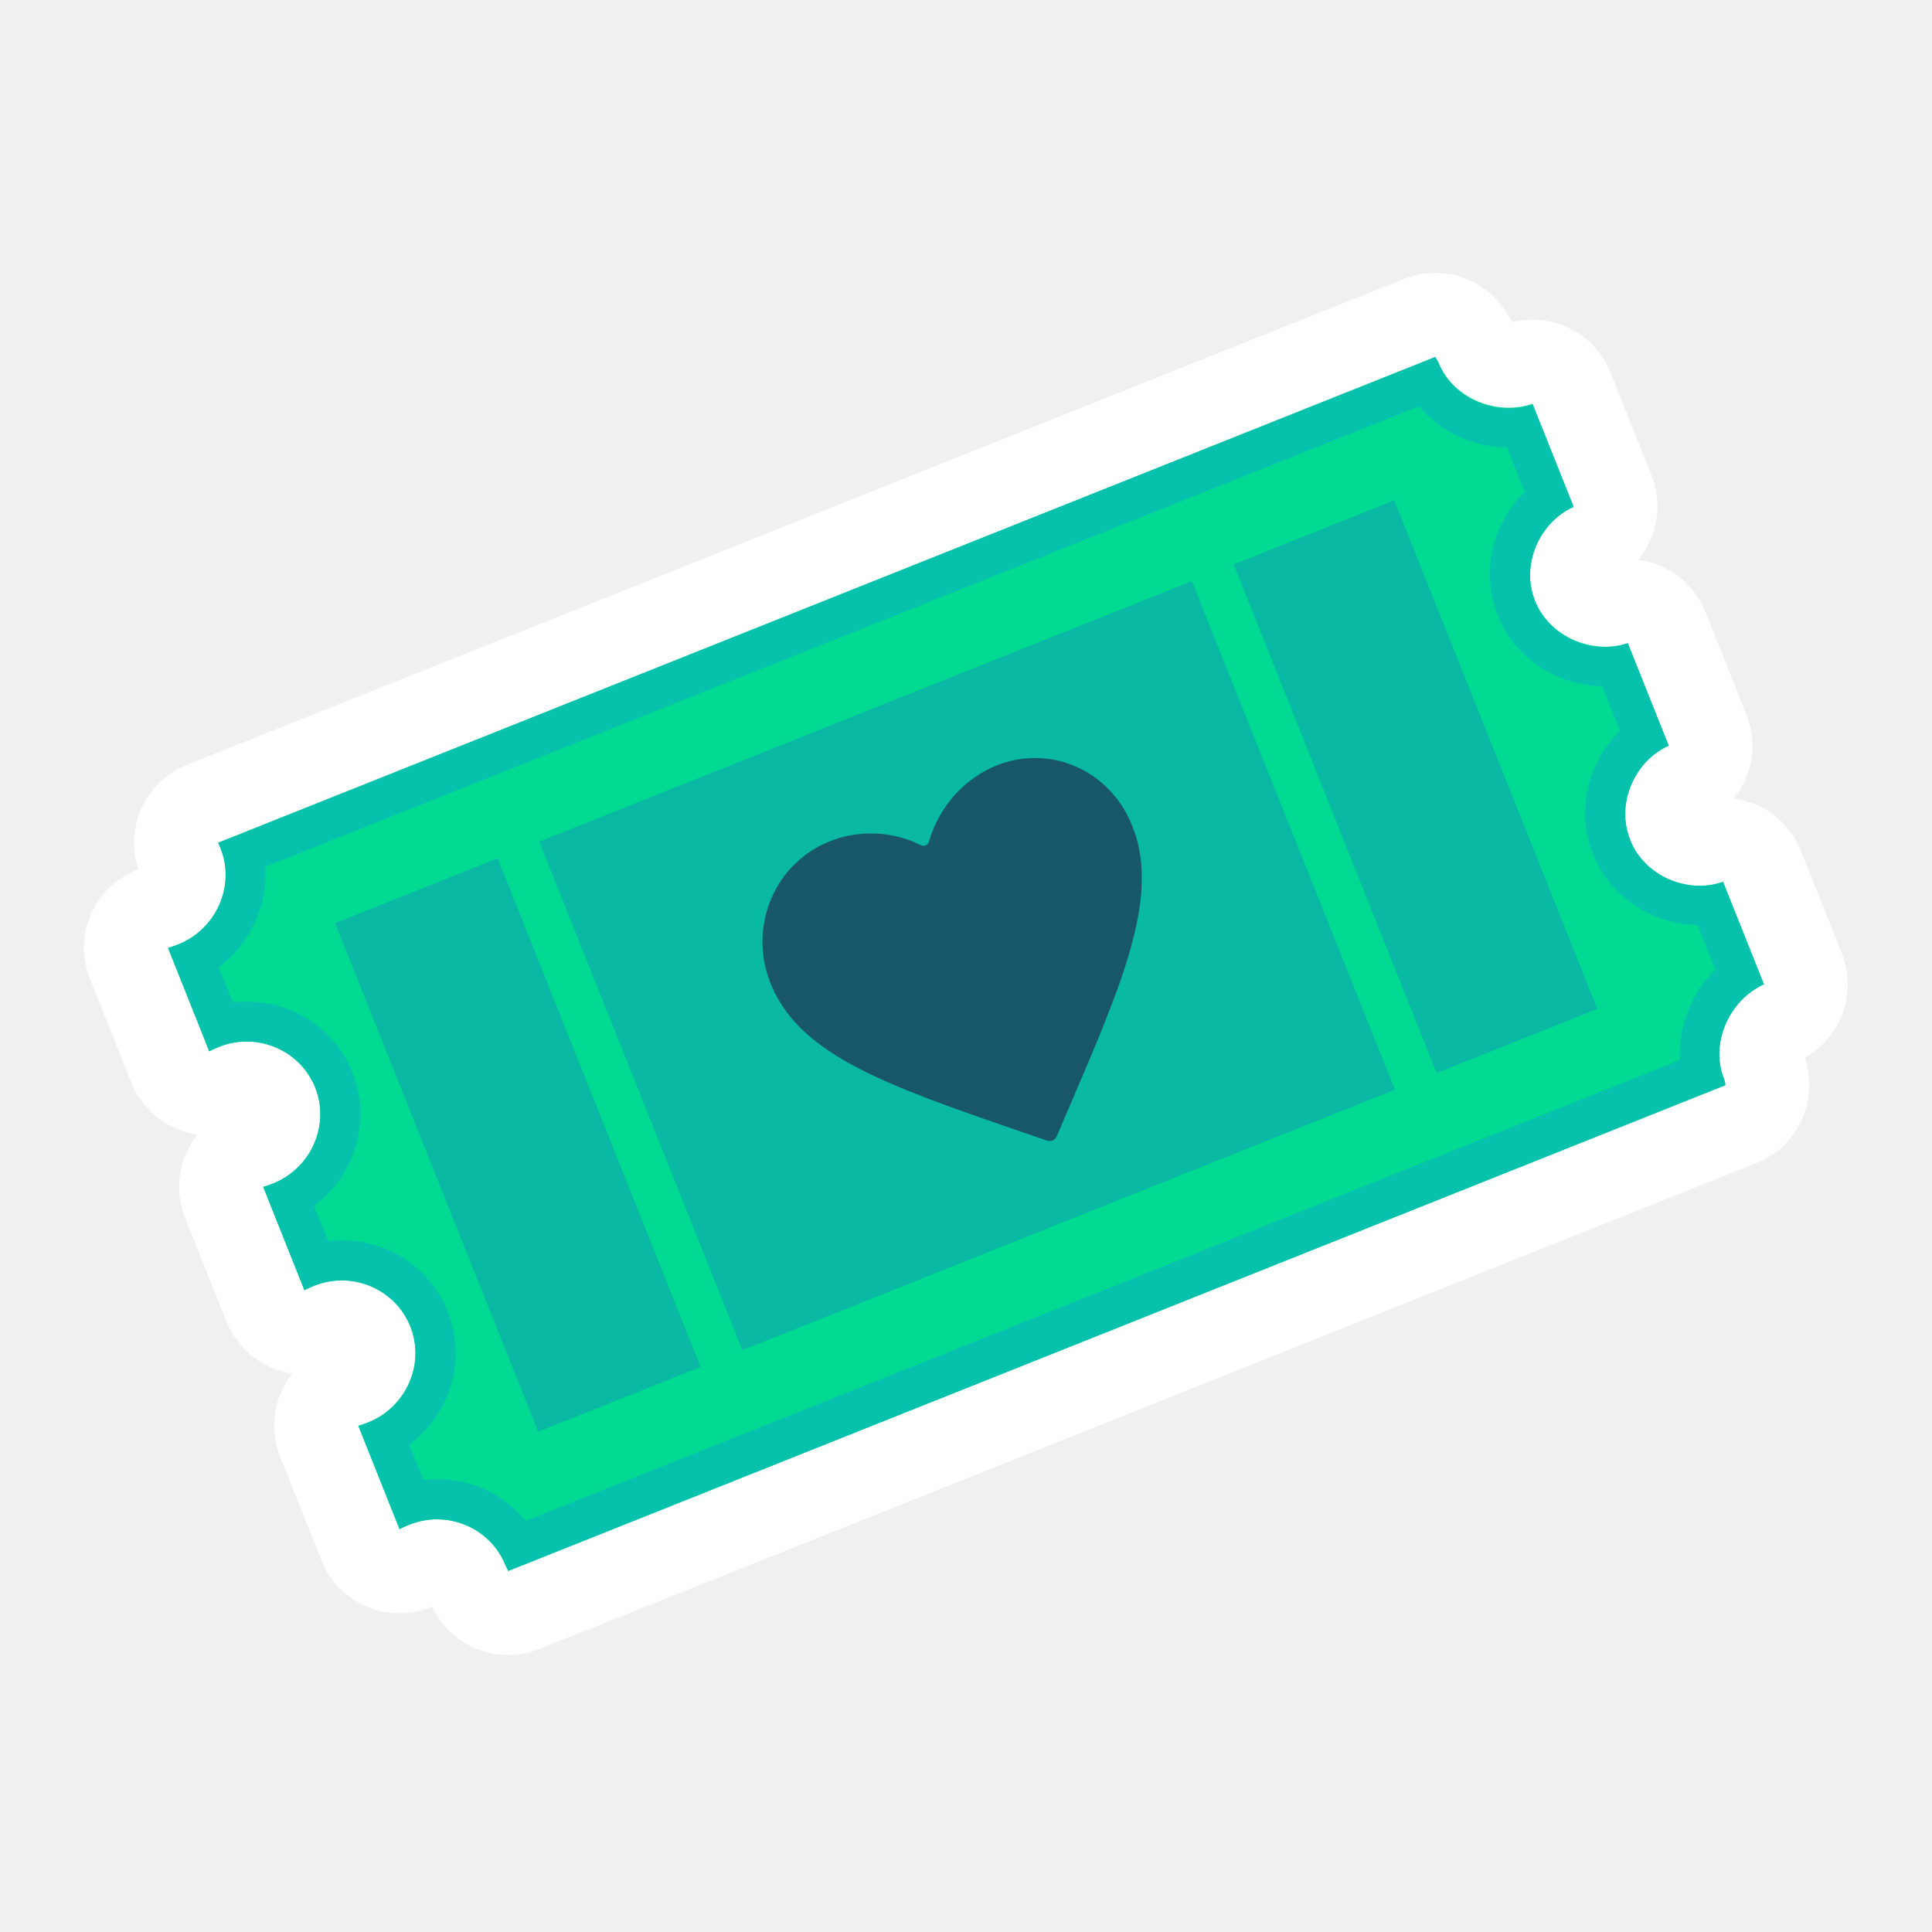
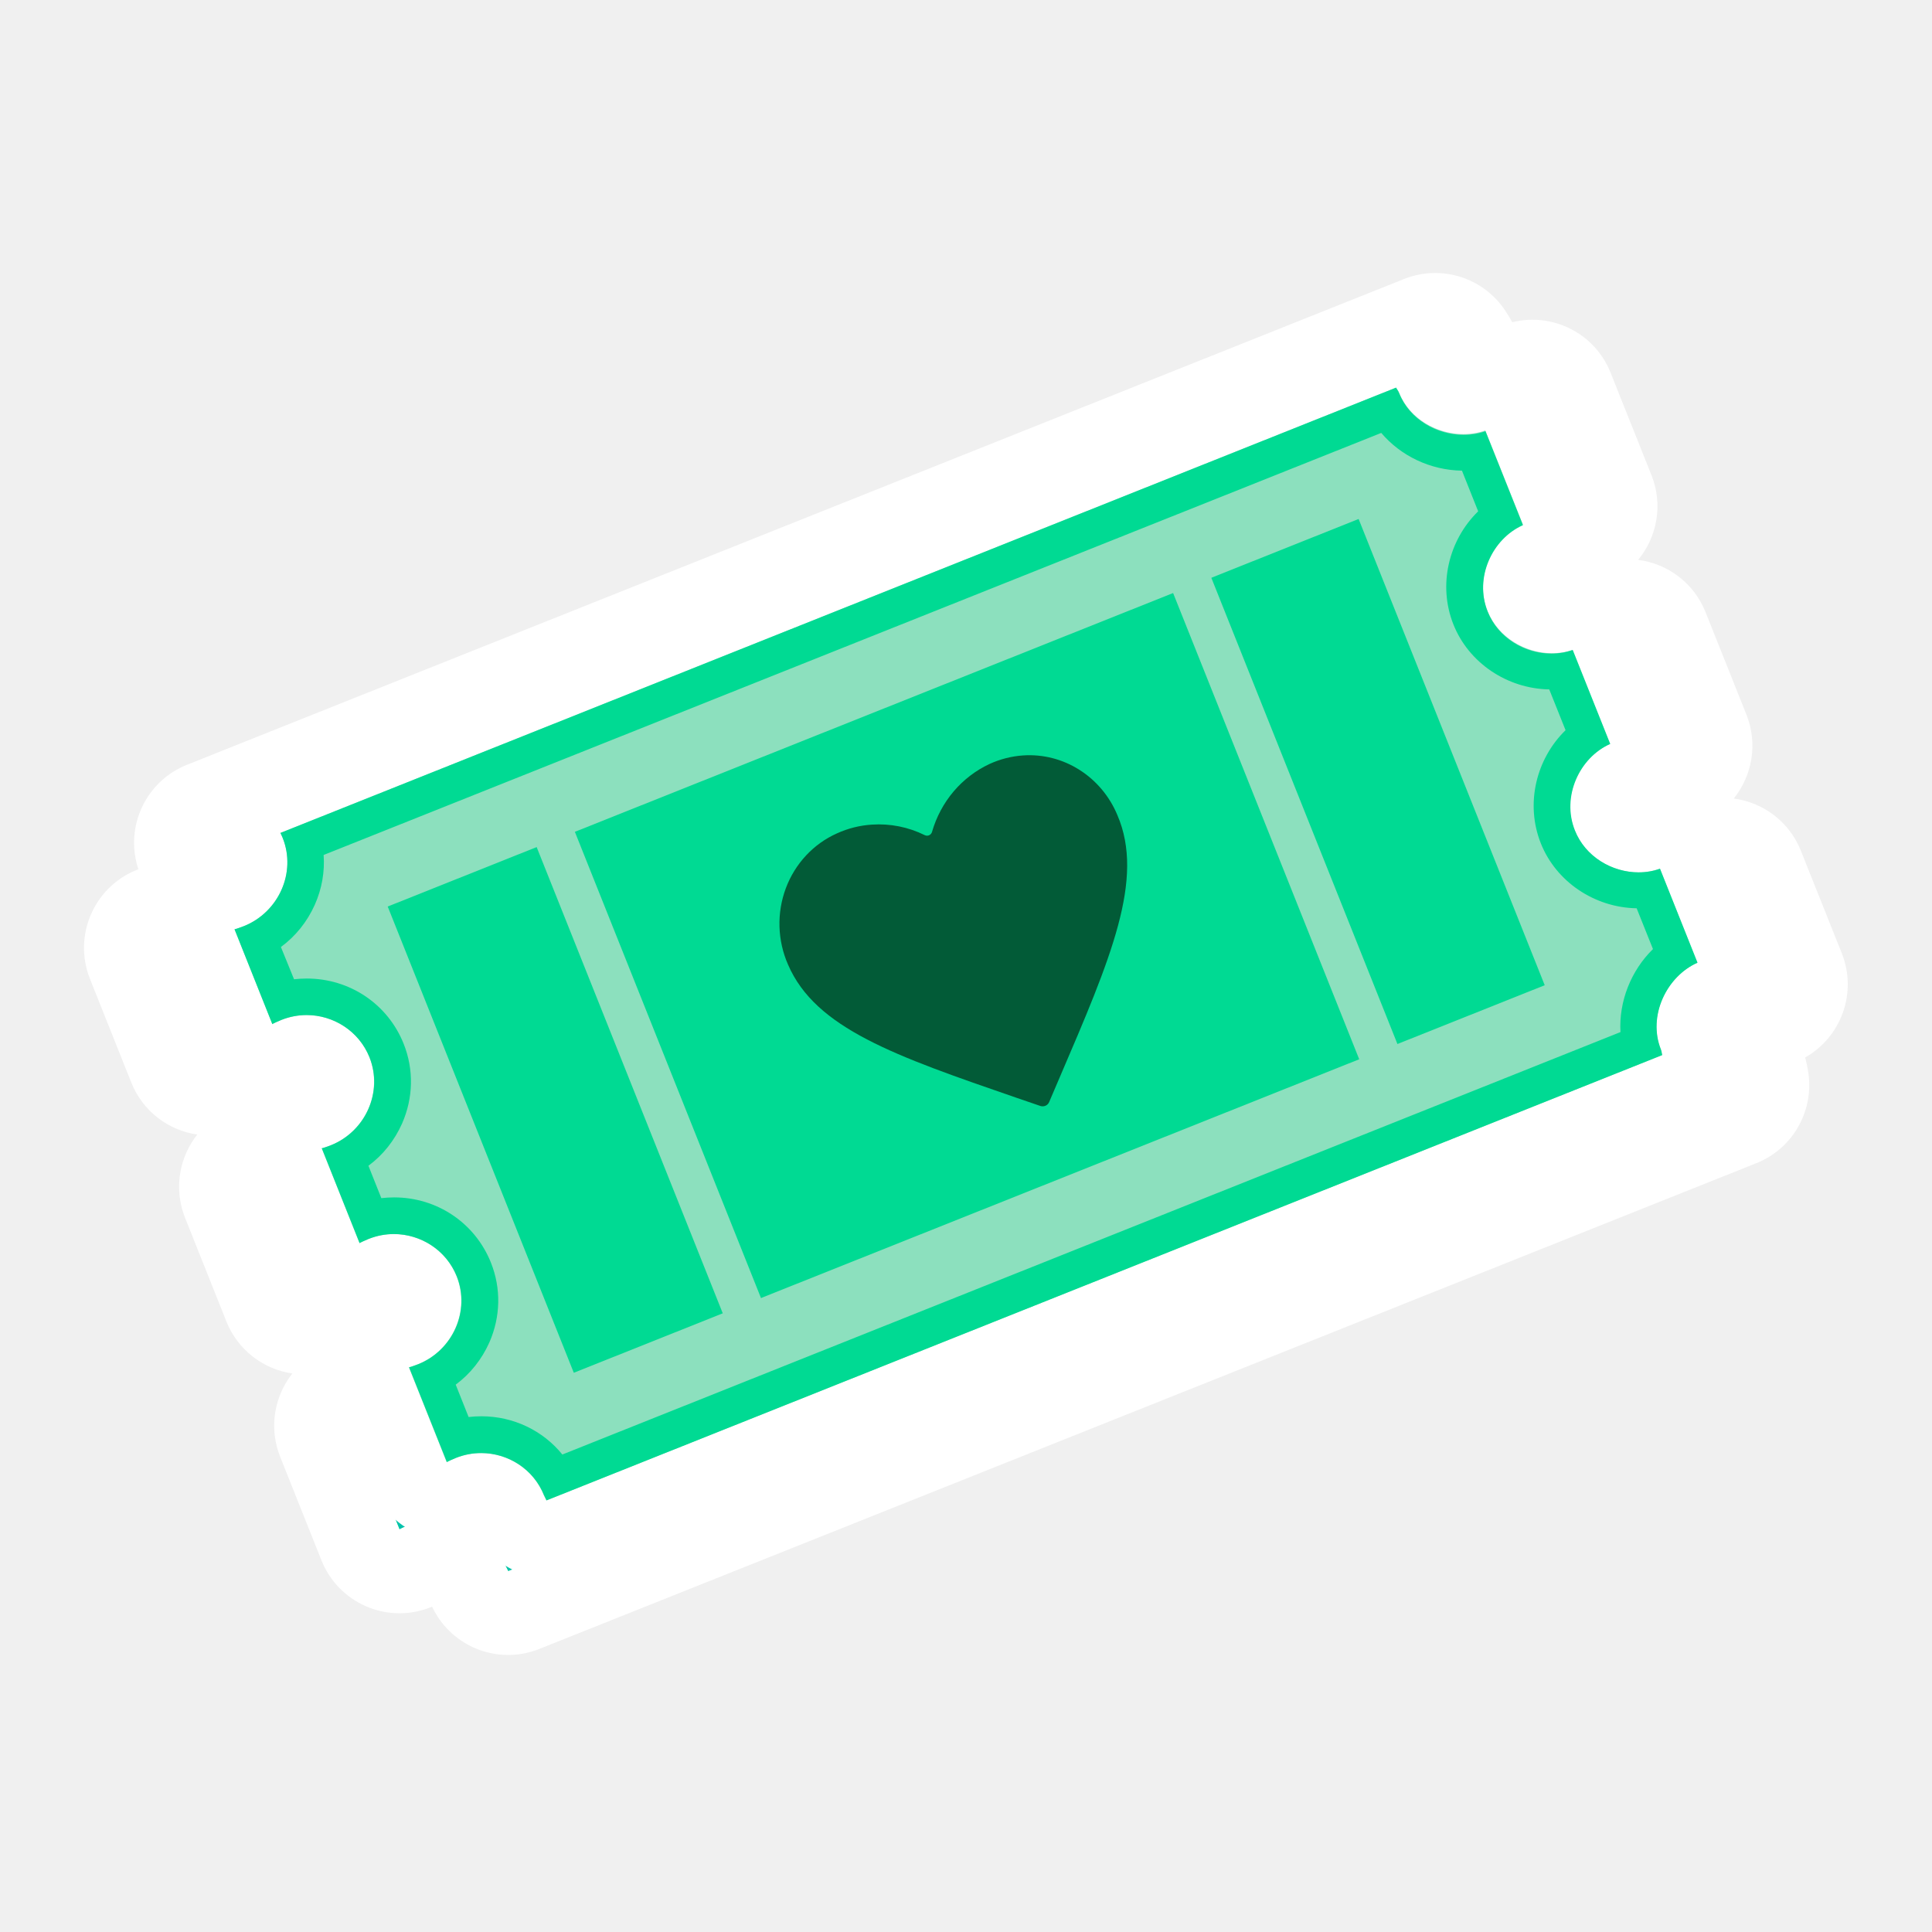
<svg xmlns="http://www.w3.org/2000/svg" width="96" height="96" viewBox="0 0 96 96" fill="none">
-   <path d="M76.27 29.842C75.538 28.014 76.514 25.896 78.184 25.157L76.151 20.062C74.429 20.676 72.205 19.838 71.473 18.003C71.433 17.911 71.308 17.746 71.314 17.74L10.836 41.878C10.843 41.878 10.922 42.056 10.962 42.155C11.707 44.029 10.737 46.174 8.863 46.926C8.712 46.985 8.355 47.117 8.349 47.098L10.401 52.245C10.394 52.225 10.744 52.073 10.889 52.014C12.763 51.268 14.914 52.166 15.66 54.04C16.406 55.914 15.449 58.052 13.575 58.804C13.423 58.863 13.08 58.989 13.073 58.969L15.126 64.116C15.119 64.096 15.469 63.944 15.614 63.885C17.488 63.139 19.639 64.037 20.385 65.911C21.131 67.785 20.174 69.923 18.3 70.675C18.148 70.734 17.805 70.86 17.798 70.84L19.85 75.987C19.844 75.967 20.194 75.816 20.339 75.756C22.213 75.01 24.364 75.908 25.116 77.782C25.156 77.874 25.255 78.053 25.248 78.059L85.726 53.921C85.719 53.921 85.7 53.716 85.66 53.624C84.928 51.796 85.97 49.651 87.64 48.912L85.607 43.818C83.885 44.432 81.721 43.567 80.988 41.739C80.256 39.911 81.232 37.793 82.902 37.054L80.869 31.96C79.167 32.534 77.002 31.676 76.27 29.842Z" fill="white" />
-   <path fill-rule="evenodd" clip-rule="evenodd" d="M89.823 53.119C89.823 53.124 89.824 53.128 89.825 53.133C90.203 55.099 89.132 57.055 87.273 57.797L26.796 81.936C24.956 82.67 22.853 82.01 21.763 80.356C21.652 80.187 21.554 80.013 21.47 79.834C21.409 79.86 21.347 79.884 21.284 79.907C19.163 80.683 16.81 79.631 15.973 77.533L13.946 72.449C13.908 72.356 13.872 72.26 13.838 72.16C13.377 70.775 13.681 69.316 14.527 68.247C13.098 68.039 11.82 67.094 11.249 65.662L9.221 60.578C9.183 60.485 9.147 60.389 9.114 60.289C8.652 58.904 8.956 57.445 9.802 56.376C8.373 56.168 7.095 55.223 6.524 53.791L4.498 48.71C4.459 48.616 4.423 48.519 4.389 48.418C3.679 46.289 4.78 43.983 6.875 43.193C6.818 43.022 6.772 42.846 6.738 42.666C6.36 40.7 7.43 38.743 9.289 38.001L69.767 13.863C71.607 13.129 73.71 13.789 74.8 15.443C74.831 15.49 74.861 15.537 74.889 15.585C74.919 15.631 74.961 15.696 75.005 15.769C75.031 15.812 75.082 15.897 75.143 16.012C77.146 15.511 79.248 16.559 80.028 18.516L82.061 23.61C82.645 25.074 82.342 26.679 81.399 27.819C82.858 28.007 84.167 28.961 84.746 30.413L86.779 35.508C87.356 36.956 87.067 38.541 86.149 39.679C87.601 39.87 88.906 40.821 89.484 42.271L91.517 47.366C92.297 49.322 91.494 51.53 89.696 52.545C89.722 52.64 89.74 52.714 89.751 52.758C89.785 52.908 89.808 53.035 89.82 53.103C89.82 53.107 89.821 53.112 89.823 53.119Z" fill="white" />
-   <path d="M76.27 29.842C75.538 28.014 76.514 25.896 78.184 25.157L76.151 20.062C74.429 20.676 72.205 19.838 71.473 18.003C71.433 17.911 71.308 17.746 71.314 17.74L10.836 41.878C10.843 41.878 10.922 42.056 10.962 42.155C11.707 44.029 10.737 46.174 8.863 46.926C8.712 46.985 8.355 47.117 8.349 47.098L10.401 52.245C10.394 52.225 10.744 52.073 10.889 52.014C12.763 51.268 14.914 52.166 15.66 54.039C16.406 55.914 15.449 58.052 13.575 58.804C13.423 58.863 13.08 58.989 13.073 58.969L15.126 64.116C15.119 64.096 15.469 63.944 15.614 63.885C17.488 63.139 19.639 64.037 20.385 65.911C21.131 67.785 20.174 69.923 18.3 70.675C18.148 70.734 17.805 70.86 17.798 70.84L19.85 75.987C19.844 75.967 20.194 75.816 20.339 75.756C22.213 75.01 24.364 75.908 25.116 77.782C25.156 77.874 25.255 78.053 25.248 78.059L85.726 53.921C85.719 53.921 85.7 53.716 85.66 53.624C84.928 51.796 85.97 49.651 87.64 48.912L85.607 43.818C83.885 44.432 81.721 43.567 80.988 41.739C80.256 39.911 81.232 37.793 82.902 37.054L80.869 31.96C79.167 32.534 77.002 31.676 76.27 29.842Z" fill="#00DA93" />
+   <path d="M76.27 29.842C75.538 28.014 76.514 25.896 78.184 25.157L76.151 20.062C74.429 20.676 72.205 19.838 71.473 18.004C71.433 17.911 71.308 17.746 71.315 17.74L10.837 41.878C10.843 41.878 10.922 42.056 10.962 42.155C11.708 44.029 10.738 46.174 8.864 46.926C8.712 46.986 8.355 47.118 8.349 47.098L10.401 52.245C10.395 52.225 10.744 52.073 10.889 52.014C12.763 51.268 14.915 52.166 15.66 54.04C16.406 55.914 15.449 58.052 13.575 58.804C13.423 58.864 13.08 58.989 13.074 58.969L15.126 64.116C15.119 64.096 15.469 63.944 15.614 63.885C17.488 63.139 19.639 64.037 20.385 65.911C21.131 67.785 20.174 69.923 18.3 70.675C18.148 70.735 17.805 70.86 17.798 70.84L19.851 75.987C19.844 75.968 20.194 75.816 20.339 75.756C22.213 75.011 24.364 75.908 25.116 77.782C25.156 77.875 25.255 78.053 25.248 78.059L85.726 53.921C85.72 53.921 85.7 53.716 85.66 53.624C84.928 51.796 85.971 49.651 87.64 48.913L85.608 43.818C83.885 44.432 81.721 43.567 80.988 41.74C80.256 39.912 81.233 37.794 82.902 37.054L80.87 31.96C79.167 32.534 77.003 31.676 76.27 29.842V29.842Z" fill="white" />
+   <path fill-rule="evenodd" clip-rule="evenodd" d="M89.823 53.119C89.823 53.124 89.824 53.129 89.825 53.133C90.203 55.099 89.132 57.056 87.274 57.797L26.796 81.936C24.956 82.67 22.853 82.01 21.763 80.356C21.652 80.187 21.554 80.013 21.47 79.834C21.409 79.86 21.347 79.884 21.284 79.907C19.163 80.683 16.81 79.631 15.973 77.533L13.946 72.449C13.908 72.356 13.872 72.26 13.839 72.16C13.377 70.776 13.681 69.316 14.527 68.248C13.098 68.039 11.82 67.094 11.249 65.662L9.222 60.578C9.183 60.485 9.147 60.389 9.114 60.289C8.652 58.904 8.957 57.445 9.802 56.376C8.373 56.168 7.095 55.223 6.524 53.791L4.498 48.71C4.459 48.616 4.423 48.519 4.389 48.418C3.68 46.289 4.78 43.983 6.875 43.193C6.818 43.022 6.772 42.846 6.738 42.666C6.36 40.7 7.431 38.743 9.289 38.002L69.767 13.863C71.607 13.129 73.71 13.789 74.8 15.443C74.831 15.49 74.861 15.538 74.889 15.585C74.919 15.631 74.961 15.696 75.005 15.769C75.031 15.812 75.082 15.897 75.143 16.012C77.146 15.511 79.248 16.559 80.028 18.516L82.061 23.61C82.645 25.074 82.342 26.679 81.399 27.819C82.858 28.007 84.167 28.961 84.746 30.413L86.779 35.508C87.356 36.956 87.067 38.541 86.149 39.679C87.601 39.87 88.906 40.821 89.484 42.272L91.517 47.366C92.297 49.323 91.494 51.53 89.696 52.545C89.723 52.64 89.74 52.714 89.751 52.758C89.786 52.908 89.808 53.035 89.82 53.103C89.82 53.107 89.821 53.112 89.823 53.119Z" fill="white" />
+   <path d="M76.27 29.842C75.538 28.014 76.514 25.896 78.184 25.157L76.151 20.062C74.429 20.676 72.205 19.838 71.473 18.004C71.433 17.911 71.308 17.746 71.315 17.74L10.837 41.878C10.843 41.878 10.922 42.056 10.962 42.155C11.708 44.029 10.738 46.174 8.864 46.926C8.712 46.986 8.355 47.118 8.349 47.098L10.401 52.245C10.395 52.225 10.744 52.073 10.889 52.014C12.763 51.268 14.915 52.166 15.66 54.04C16.406 55.914 15.449 58.052 13.575 58.804C13.423 58.864 13.08 58.989 13.074 58.969L15.126 64.116C15.119 64.096 15.469 63.944 15.614 63.885C17.488 63.139 19.639 64.037 20.385 65.911C21.131 67.785 20.174 69.923 18.3 70.675C18.148 70.735 17.805 70.86 17.798 70.84L19.851 75.987C19.844 75.968 20.194 75.816 20.339 75.756C22.213 75.011 24.364 75.908 25.116 77.782C25.156 77.875 25.255 78.053 25.248 78.059L85.726 53.921C85.72 53.921 85.7 53.716 85.66 53.624C84.928 51.796 85.971 49.651 87.64 48.913L85.608 43.818C83.885 44.432 81.721 43.567 80.988 41.74C80.256 39.912 81.233 37.794 82.902 37.054L80.87 31.96C79.167 32.534 77.003 31.676 76.27 29.842V29.842Z" fill="#00DA93" />
  <path d="M69.282 24.86L16.652 45.868L26.74 71.141L79.37 50.133L69.282 24.86Z" fill="#09B9A3" />
-   <path d="M25.72 39.117L23.649 39.944L36.032 70.966L38.103 70.139L25.72 39.117Z" fill="#00DA93" />
-   <path d="M60.092 25.024L58.02 25.851L70.403 56.872L72.474 56.045L60.092 25.024Z" fill="#00DA93" />
-   <path d="M52.184 56.696C52.254 56.692 52.322 56.667 52.38 56.626C52.437 56.584 52.482 56.526 52.51 56.46L53.066 55.159C55.855 48.667 57.697 44.376 56.206 40.911C55.782 39.893 55.063 39.035 54.147 38.455C53.23 37.876 52.163 37.603 51.093 37.676C50.468 37.72 49.856 37.875 49.284 38.136C48.538 38.482 47.873 38.989 47.334 39.623C46.795 40.258 46.395 41.004 46.16 41.813C46.145 41.871 46.112 41.923 46.067 41.961C46.022 41.999 45.966 42.022 45.908 42.027C45.859 42.03 45.81 42.021 45.766 41.999C44.872 41.556 43.882 41.359 42.894 41.428C42.246 41.469 41.61 41.628 41.017 41.897C40.383 42.177 39.811 42.584 39.334 43.096C38.856 43.607 38.482 44.211 38.234 44.874C37.986 45.537 37.869 46.245 37.889 46.956C37.91 47.667 38.068 48.367 38.353 49.016C39.842 52.475 44.162 53.966 50.698 56.221L52.038 56.681C52.085 56.696 52.135 56.701 52.184 56.696Z" fill="#185669" />
-   <path d="M70.509 20.194C71.558 21.435 73.162 22.213 74.884 22.24L75.762 24.444C74.172 25.995 73.565 28.43 74.422 30.581C75.247 32.653 77.326 34.058 79.616 34.098L80.5 36.309C78.91 37.859 78.302 40.294 79.16 42.446C79.985 44.517 82.064 45.923 84.354 45.963L85.238 48.173C84.043 49.341 83.384 51.017 83.476 52.674L26.119 75.571C25.07 74.278 23.473 73.499 21.731 73.499C21.5 73.499 21.269 73.513 21.038 73.539L20.339 71.784C21.124 71.203 21.751 70.418 22.16 69.501C22.774 68.108 22.807 66.564 22.246 65.165C21.388 63.02 19.329 61.635 17 61.635C16.769 61.635 16.538 61.648 16.307 61.674L15.607 59.919C16.393 59.338 17.02 58.553 17.429 57.636C18.042 56.243 18.075 54.699 17.514 53.3C16.657 51.156 14.598 49.77 12.268 49.77C12.037 49.77 11.806 49.783 11.575 49.81L10.863 48.061C11.655 47.48 12.288 46.695 12.704 45.765C13.087 44.9 13.245 43.983 13.179 43.072L70.509 20.194ZM71.314 17.74L10.836 41.878C10.843 41.878 10.922 42.063 10.962 42.155C11.707 44.029 10.737 46.174 8.863 46.926C8.725 46.979 8.401 47.098 8.355 47.098H8.349L10.401 52.245C10.394 52.225 10.744 52.073 10.889 52.014C11.338 51.836 11.8 51.75 12.255 51.75C13.707 51.75 15.093 52.614 15.667 54.039C16.412 55.914 15.456 58.052 13.582 58.804C13.443 58.857 13.139 58.969 13.087 58.969H13.08L15.132 64.116C15.126 64.096 15.475 63.944 15.62 63.885C16.069 63.707 16.531 63.621 16.986 63.621C18.438 63.621 19.824 64.485 20.398 65.911C21.144 67.785 20.187 69.923 18.313 70.675C18.174 70.728 17.871 70.84 17.818 70.84H17.811L19.863 75.987C19.857 75.967 20.207 75.816 20.352 75.756C20.801 75.578 21.262 75.492 21.718 75.492C23.176 75.492 24.562 76.357 25.129 77.782C25.169 77.874 25.268 78.053 25.261 78.059L85.739 53.921C85.733 53.921 85.713 53.716 85.673 53.624C84.941 51.796 85.984 49.651 87.653 48.912L85.621 43.818C85.251 43.95 84.855 44.016 84.466 44.016C83.034 44.016 81.576 43.178 81.008 41.739C80.275 39.911 81.252 37.793 82.922 37.054L80.889 31.96C80.52 32.092 80.124 32.158 79.734 32.158C78.302 32.158 76.844 31.32 76.277 29.881C75.544 28.053 76.521 25.935 78.19 25.196L76.158 20.102C75.782 20.234 75.379 20.3 74.977 20.3C73.532 20.3 72.047 19.475 71.479 18.043C71.433 17.911 71.301 17.746 71.314 17.74Z" fill="#06C2AC" />
+   <path d="M25.72 39.117L23.649 39.944L36.032 70.966L38.103 70.139L25.72 39.117Z" fill="#00CDB4" />
+   <path d="M60.092 25.024L58.021 25.851L70.403 56.872L72.475 56.045L60.092 25.024Z" fill="#00CDB4" />
+   <path d="M52.184 56.696C52.255 56.692 52.322 56.667 52.38 56.626C52.437 56.584 52.482 56.526 52.51 56.46L53.066 55.159C55.855 48.666 57.697 44.376 56.206 40.911C55.783 39.893 55.063 39.035 54.147 38.455C53.23 37.876 52.163 37.603 51.093 37.676C50.468 37.719 49.856 37.875 49.284 38.136C48.538 38.482 47.873 38.989 47.334 39.623C46.795 40.257 46.395 41.004 46.16 41.813C46.145 41.871 46.112 41.922 46.067 41.961C46.022 41.999 45.966 42.022 45.908 42.026C45.859 42.03 45.81 42.02 45.767 41.998C44.872 41.556 43.882 41.359 42.894 41.428C42.246 41.469 41.61 41.627 41.017 41.896C40.383 42.176 39.811 42.584 39.334 43.095C38.856 43.607 38.482 44.211 38.234 44.874C37.986 45.537 37.869 46.245 37.89 46.956C37.91 47.667 38.068 48.367 38.353 49.016C39.842 52.475 44.162 53.966 50.698 56.221L52.038 56.68C52.085 56.695 52.135 56.701 52.184 56.696Z" fill="#28241C" />
+   <path d="M70.51 20.195C71.559 21.435 73.162 22.214 74.885 22.24L75.762 24.444C74.172 25.995 73.565 28.43 74.423 30.581C75.247 32.653 77.326 34.059 79.616 34.098L80.5 36.309C78.91 37.859 78.303 40.294 79.16 42.446C79.985 44.518 82.064 45.923 84.354 45.963L85.238 48.173C84.044 49.341 83.384 51.017 83.476 52.674L26.119 75.572C25.07 74.278 23.473 73.5 21.731 73.5C21.5 73.5 21.269 73.513 21.038 73.539L20.339 71.784C21.124 71.203 21.751 70.418 22.16 69.501C22.774 68.108 22.807 66.564 22.246 65.165C21.388 63.021 19.329 61.635 17 61.635C16.769 61.635 16.538 61.648 16.307 61.675L15.607 59.919C16.393 59.339 17.02 58.553 17.429 57.636C18.043 56.244 18.076 54.7 17.515 53.301C16.657 51.156 14.598 49.77 12.268 49.77C12.038 49.77 11.807 49.783 11.576 49.81L10.863 48.061C11.655 47.48 12.288 46.695 12.704 45.765C13.087 44.9 13.245 43.983 13.179 43.072L70.51 20.195V20.195ZM71.315 17.74L10.837 41.878C10.843 41.878 10.922 42.063 10.962 42.155C11.708 44.029 10.738 46.174 8.864 46.926C8.725 46.979 8.402 47.098 8.355 47.098H8.349L10.401 52.245C10.395 52.225 10.744 52.073 10.889 52.014C11.338 51.836 11.8 51.75 12.255 51.75C13.707 51.75 15.093 52.614 15.667 54.04C16.413 55.914 15.456 58.052 13.582 58.804C13.443 58.857 13.14 58.969 13.087 58.969H13.08L15.132 64.116C15.126 64.096 15.476 63.944 15.621 63.885C16.069 63.707 16.531 63.621 16.987 63.621C18.438 63.621 19.824 64.486 20.398 65.911C21.144 67.785 20.187 69.923 18.313 70.675C18.174 70.728 17.871 70.84 17.818 70.84H17.811L19.864 75.987C19.857 75.968 20.207 75.816 20.352 75.756C20.801 75.578 21.263 75.492 21.718 75.492C23.176 75.492 24.562 76.357 25.13 77.782C25.169 77.875 25.268 78.053 25.262 78.059L85.74 53.921C85.733 53.921 85.713 53.716 85.674 53.624C84.941 51.796 85.984 49.651 87.653 48.913L85.621 43.818C85.251 43.95 84.855 44.016 84.466 44.016C83.034 44.016 81.576 43.178 81.008 41.74C80.276 39.912 81.252 37.794 82.922 37.054L80.889 31.96C80.52 32.092 80.124 32.158 79.735 32.158C78.303 32.158 76.844 31.32 76.277 29.881C75.544 28.054 76.521 25.936 78.191 25.196L76.158 20.102C75.782 20.234 75.379 20.3 74.977 20.3C73.532 20.3 72.047 19.475 71.48 18.043C71.433 17.911 71.301 17.746 71.315 17.74V17.74Z" fill="#06C2AC" />
+   <path d="M73.914 30.355C73.243 28.679 74.138 26.738 75.669 26.06L73.805 21.39C72.227 21.953 70.188 21.185 69.517 19.503C69.481 19.419 69.366 19.267 69.372 19.261L13.934 41.388C13.94 41.388 14.012 41.551 14.049 41.642C14.732 43.36 13.843 45.326 12.125 46.016C11.986 46.07 11.659 46.191 11.653 46.173L13.534 50.891C13.528 50.873 13.849 50.734 13.982 50.679C15.7 49.996 17.672 50.818 18.355 52.536C19.039 54.254 18.162 56.214 16.444 56.904C16.305 56.958 15.99 57.073 15.984 57.055L17.865 61.773C17.859 61.755 18.18 61.616 18.313 61.561C20.031 60.878 22.003 61.7 22.686 63.418C23.37 65.136 22.493 67.096 20.775 67.785C20.636 67.84 20.321 67.955 20.315 67.937L22.196 72.655C22.19 72.637 22.511 72.498 22.644 72.443C24.362 71.76 26.334 72.582 27.023 74.3C27.06 74.385 27.15 74.548 27.144 74.554L82.582 52.427C82.576 52.427 82.558 52.24 82.522 52.155C81.851 50.48 82.806 48.514 84.337 47.836L82.474 43.166C80.895 43.729 78.911 42.937 78.239 41.261C77.568 39.586 78.463 37.644 79.994 36.966L78.13 32.297C76.57 32.823 74.586 32.036 73.914 30.355V30.355Z" fill="white" />
+   <path fill-rule="evenodd" clip-rule="evenodd" d="M86.337 51.692C86.338 51.697 86.339 51.701 86.34 51.705C86.686 53.507 85.705 55.301 84.001 55.981L28.563 78.108C26.876 78.781 24.948 78.175 23.949 76.659C23.848 76.504 23.758 76.345 23.681 76.181C23.625 76.205 23.568 76.227 23.51 76.248C21.566 76.959 19.409 75.995 18.642 74.072L16.784 69.411C16.749 69.326 16.716 69.238 16.685 69.147C16.262 67.877 16.541 66.539 17.316 65.56C16.007 65.369 14.835 64.503 14.311 63.19L12.453 58.529C12.418 58.444 12.385 58.356 12.354 58.264C11.931 56.995 12.21 55.657 12.985 54.678C11.676 54.487 10.504 53.621 9.98 52.308L8.123 47.65C8.088 47.564 8.054 47.475 8.023 47.383C7.373 45.431 8.382 43.317 10.302 42.593C10.25 42.437 10.208 42.276 10.176 42.11C9.83 40.308 10.811 38.514 12.515 37.834L67.953 15.708C69.64 15.034 71.567 15.64 72.567 17.156C72.595 17.199 72.622 17.242 72.649 17.286C72.676 17.328 72.714 17.388 72.755 17.455C72.778 17.494 72.825 17.572 72.881 17.677C74.717 17.218 76.644 18.179 77.359 19.973L79.222 24.642C79.758 25.984 79.48 27.455 78.616 28.501C79.953 28.672 81.153 29.547 81.684 30.879L83.547 35.548C84.077 36.876 83.811 38.329 82.97 39.372C84.301 39.547 85.497 40.419 86.027 41.748L87.89 46.418C88.606 48.212 87.87 50.235 86.221 51.166C86.246 51.253 86.262 51.321 86.271 51.362C86.303 51.499 86.324 51.615 86.335 51.678C86.335 51.681 86.336 51.686 86.337 51.692Z" fill="white" />
+   <path d="M73.914 30.355C73.243 28.679 74.138 26.738 75.669 26.06L73.805 21.39C72.227 21.953 70.188 21.185 69.517 19.503C69.481 19.419 69.366 19.267 69.372 19.261L13.934 41.388C13.94 41.388 14.012 41.551 14.049 41.642C14.732 43.36 13.843 45.326 12.125 46.016C11.986 46.07 11.659 46.191 11.653 46.173L13.534 50.891C13.528 50.873 13.849 50.734 13.982 50.679C15.7 49.996 17.672 50.818 18.355 52.536C19.039 54.254 18.162 56.214 16.444 56.904C16.305 56.958 15.99 57.073 15.984 57.055L17.865 61.773C17.859 61.755 18.18 61.616 18.313 61.561C20.031 60.878 22.003 61.7 22.686 63.418C23.37 65.136 22.493 67.096 20.775 67.785C20.636 67.84 20.321 67.955 20.315 67.937L22.196 72.655C22.19 72.637 22.511 72.498 22.644 72.443C24.362 71.76 26.334 72.582 27.023 74.3C27.06 74.385 27.15 74.548 27.144 74.554L82.582 52.427C82.576 52.427 82.558 52.24 82.522 52.155C81.851 50.48 82.806 48.514 84.337 47.836L82.474 43.166C80.895 43.729 78.911 42.937 78.239 41.261C77.568 39.586 78.463 37.644 79.994 36.966L78.13 32.297C76.57 32.823 74.586 32.036 73.914 30.355V30.355Z" fill="#8CE0BE" />
+   <path d="M67.509 25.788L19.265 45.045L28.512 68.212L76.756 48.955L67.509 25.788Z" fill="#00DA93" />
+   <path d="M27.577 38.858L25.678 39.616L37.029 68.052L38.928 67.294L27.577 38.858Z" fill="#8CE0BE" />
+   <path d="M59.084 25.938L57.185 26.696L68.536 55.133L70.435 54.375L59.084 25.938Z" fill="#8CE0BE" />
+   <path d="M51.836 54.971C51.9 54.967 51.962 54.945 52.015 54.907C52.068 54.868 52.109 54.816 52.134 54.755L52.644 53.562C55.2 47.611 56.889 43.678 55.522 40.502C55.134 39.569 54.474 38.782 53.634 38.251C52.795 37.719 51.816 37.47 50.835 37.537C50.263 37.576 49.701 37.719 49.177 37.958C48.493 38.275 47.883 38.74 47.389 39.321C46.895 39.903 46.529 40.587 46.314 41.328C46.299 41.382 46.27 41.429 46.228 41.464C46.187 41.499 46.136 41.52 46.082 41.524C46.038 41.528 45.993 41.519 45.953 41.499C45.133 41.093 44.225 40.913 43.319 40.975C42.725 41.013 42.143 41.159 41.599 41.405C41.018 41.662 40.494 42.035 40.056 42.504C39.618 42.973 39.275 43.527 39.048 44.135C38.821 44.742 38.713 45.391 38.732 46.043C38.751 46.694 38.895 47.337 39.157 47.931C40.522 51.102 44.482 52.469 50.473 54.536L51.702 54.957C51.745 54.971 51.79 54.976 51.836 54.971Z" fill="#025B37" />
+   <path d="M68.634 21.511C69.596 22.649 71.065 23.362 72.644 23.387L73.449 25.407C71.991 26.828 71.434 29.06 72.221 31.032C72.977 32.932 74.882 34.22 76.981 34.256L77.792 36.283C76.334 37.704 75.778 39.936 76.564 41.908C77.32 43.808 79.225 45.096 81.324 45.132L82.135 47.159C81.04 48.229 80.435 49.766 80.52 51.284L27.943 72.274C26.981 71.088 25.517 70.374 23.92 70.374C23.709 70.374 23.497 70.386 23.285 70.411L22.644 68.802C23.364 68.269 23.938 67.55 24.314 66.709C24.876 65.433 24.906 64.017 24.392 62.735C23.606 60.769 21.718 59.498 19.583 59.498C19.372 59.498 19.16 59.511 18.948 59.535L18.307 57.926C19.027 57.394 19.601 56.674 19.976 55.833C20.539 54.557 20.569 53.141 20.055 51.859C19.269 49.893 17.381 48.623 15.246 48.623C15.034 48.623 14.823 48.635 14.611 48.659L13.958 47.056C14.684 46.524 15.264 45.804 15.645 44.951C15.996 44.158 16.141 43.318 16.081 42.483L68.634 21.511V21.511ZM69.372 19.261L13.934 41.388C13.94 41.388 14.012 41.557 14.049 41.642C14.732 43.36 13.843 45.326 12.125 46.016C11.998 46.064 11.701 46.173 11.659 46.173H11.653L13.534 50.891C13.528 50.873 13.849 50.734 13.982 50.679C14.393 50.516 14.817 50.437 15.234 50.437C16.565 50.437 17.835 51.23 18.361 52.536C19.045 54.254 18.168 56.214 16.45 56.904C16.323 56.952 16.045 57.055 15.996 57.055H15.99L17.871 61.773C17.865 61.755 18.186 61.616 18.319 61.561C18.73 61.398 19.154 61.319 19.571 61.319C20.902 61.319 22.172 62.112 22.698 63.418C23.382 65.136 22.505 67.096 20.787 67.785C20.66 67.834 20.382 67.937 20.333 67.937H20.327L22.208 72.655C22.202 72.637 22.523 72.498 22.656 72.443C23.067 72.28 23.491 72.201 23.908 72.201C25.245 72.201 26.515 72.994 27.035 74.3C27.072 74.385 27.163 74.548 27.156 74.554L82.595 52.427C82.588 52.427 82.57 52.24 82.534 52.155C81.863 50.48 82.818 48.514 84.349 47.836L82.486 43.166C82.147 43.288 81.784 43.348 81.427 43.348C80.115 43.348 78.778 42.58 78.257 41.261C77.586 39.586 78.481 37.644 80.012 36.966L78.149 32.297C77.81 32.418 77.447 32.478 77.09 32.478C75.778 32.478 74.441 31.71 73.921 30.391C73.249 28.716 74.144 26.774 75.675 26.096L73.812 21.427C73.467 21.548 73.098 21.608 72.729 21.608C71.404 21.608 70.043 20.852 69.523 19.54C69.481 19.419 69.36 19.267 69.372 19.261V19.261Z" fill="#00DA93" />
</svg>
